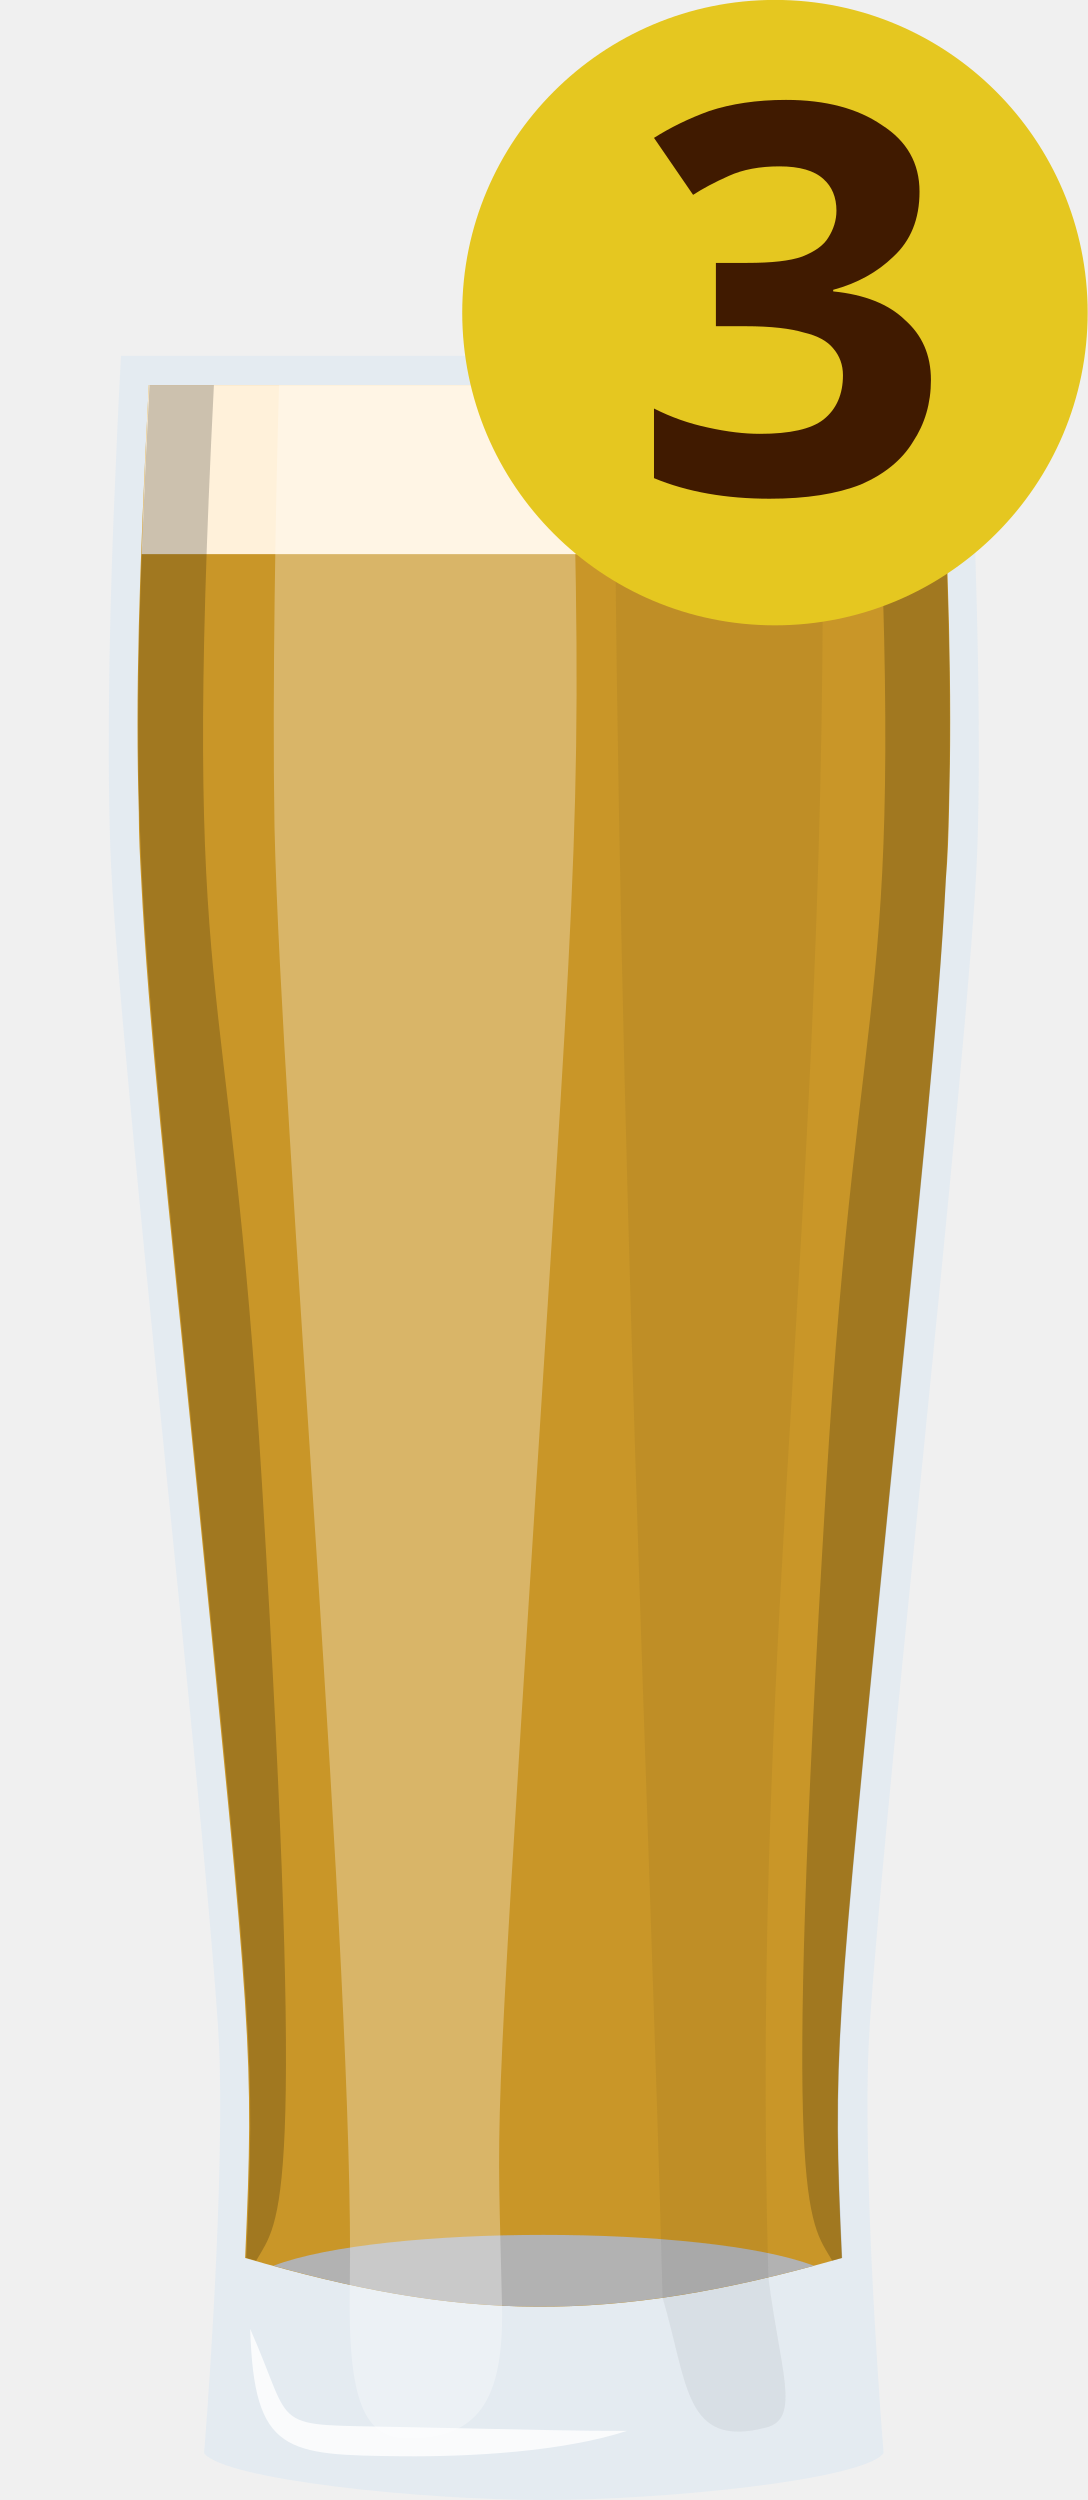
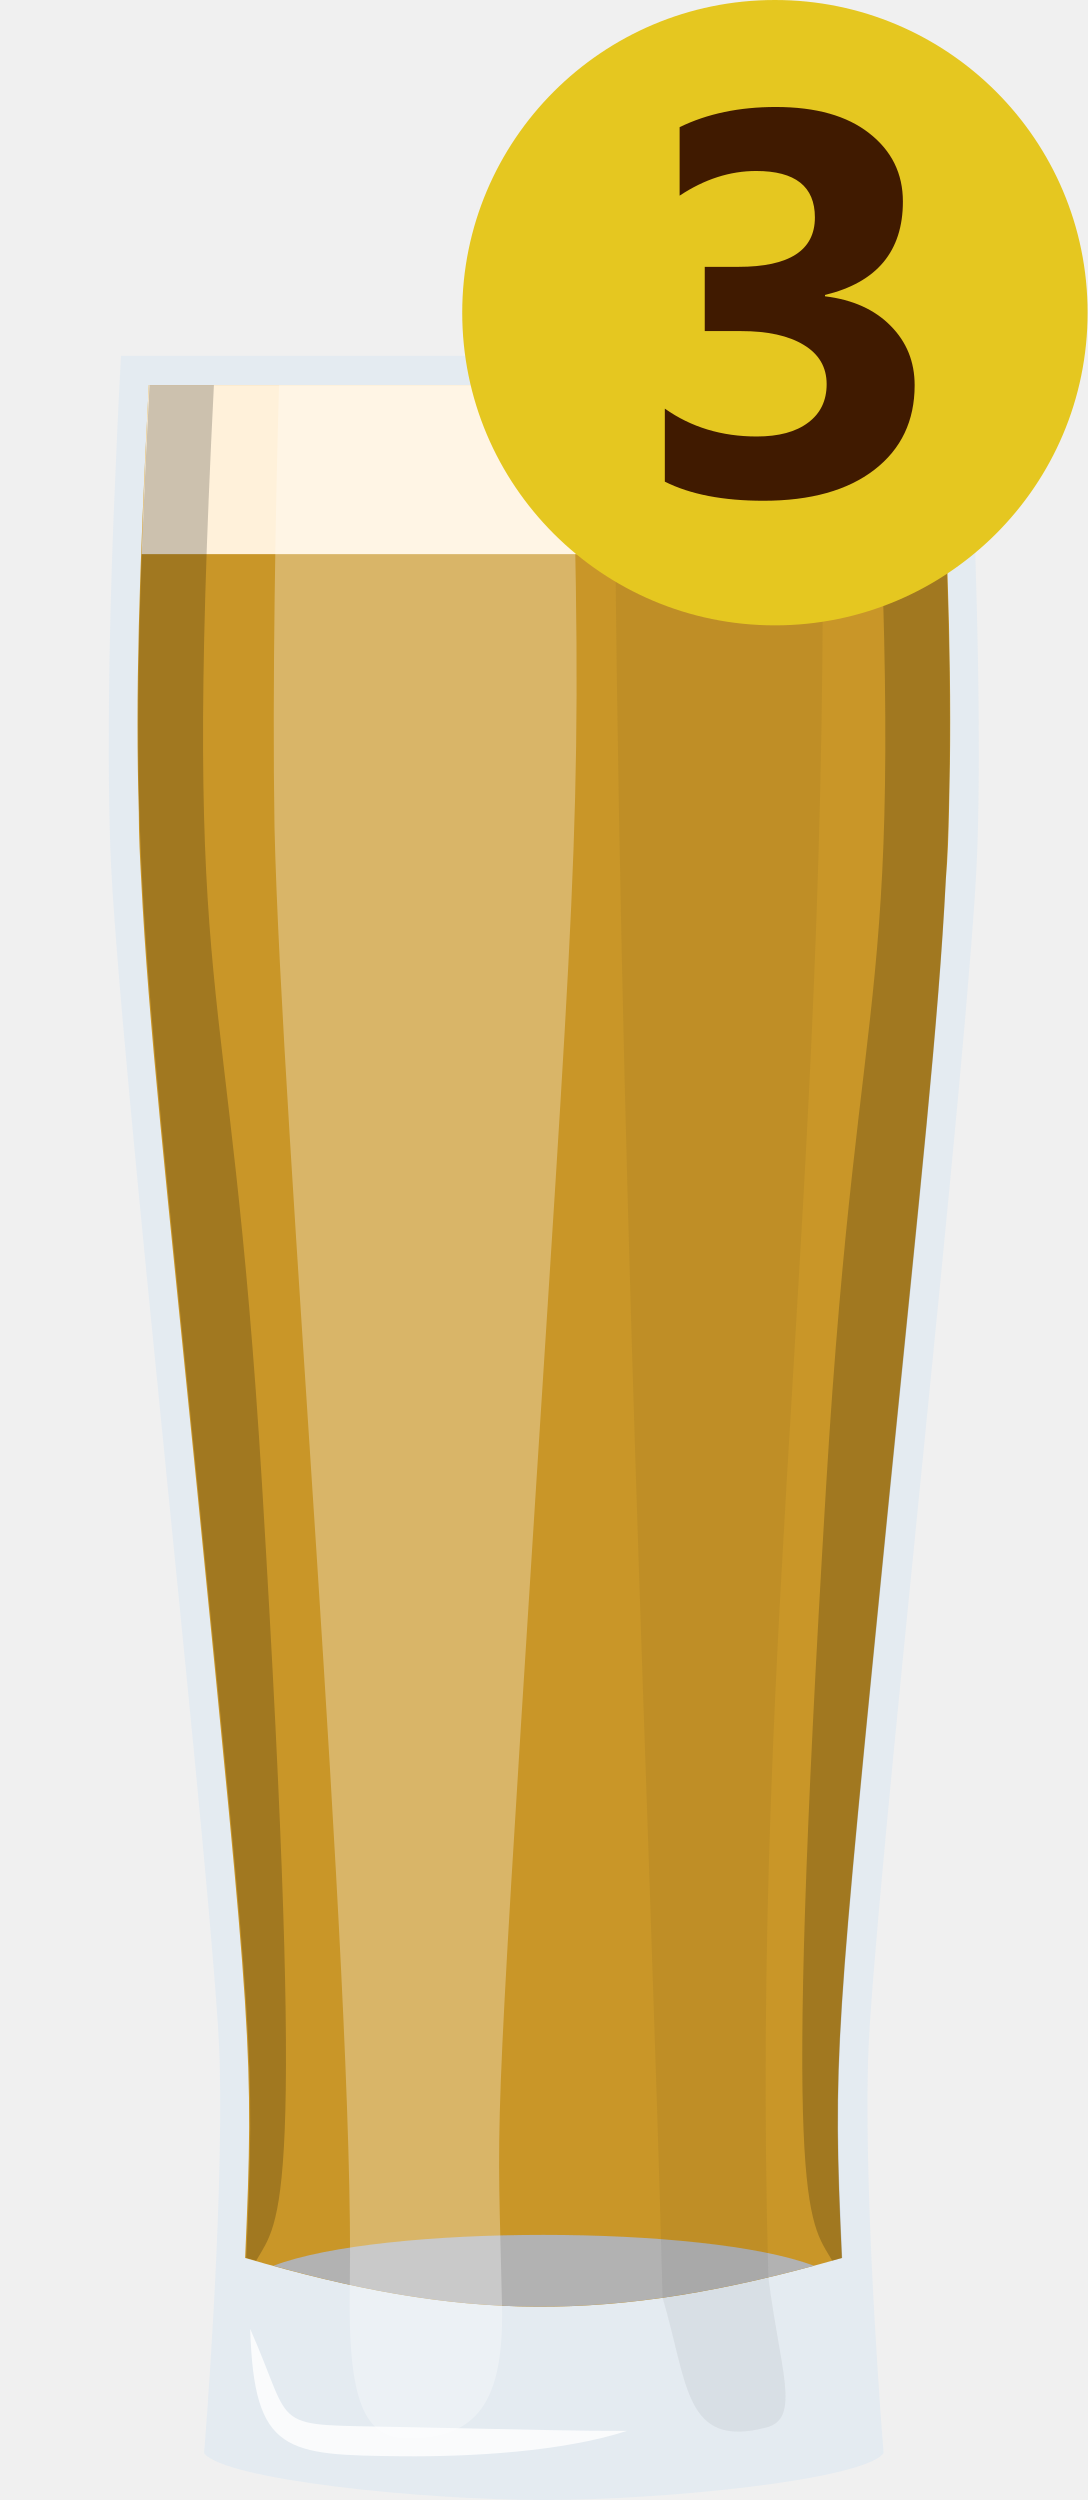
<svg xmlns="http://www.w3.org/2000/svg" viewBox="0 0 40 91.946" version="1.1" id="svg40" width="40" height="91.946">
  <defs id="defs4">
    <style id="style2">.cls-1{isolation:isolate;}.cls-2{fill:#e4ebf1;}.cls-3{fill:#c99628;}.cls-4{fill:#b2b2b2;}.cls-11,.cls-5{fill:#fff;}.cls-5{opacity:0.8;}.cls-6{fill:none;}.cls-7{fill:#fff1da;}.cls-8{mix-blend-mode:multiply;}.cls-9{fill:#f2f2f2;}.cls-10{opacity:0.3;}.cls-12{fill:#ccc;}.cls-13{fill:#432100;}</style>
  </defs>
  <g class="cls-1" id="g38" transform="matrix(0.6672772,0,0,0.6672772,4.003697,13.08746)" style="isolation:isolate">
    <g id="Layer_2" data-name="Layer 2">
      <g id="Layer_1-2" data-name="Layer 1">
        <path class="cls-2" d="m 41.84,94.07 c -0.21,8.41 0.86,21.53 0.86,21.53 -1.1,1.46 -11.94,2.58 -18.72,2.58 -6.78,0 -17.62,-1.12 -18.73,-2.58 0,0 1.07,-13.12 0.86,-21.53 C 5.9,85.66 0.44,37.71 0.08,27.12 -0.13,20.88 0.08,12.56 0.35,6.79 0.51,2.78 0.67,0 0.67,0 h 46.61 c 0,0 0.16,2.77 0.32,6.78 0.24,5.77 0.48,14.09 0.27,20.34 -0.36,10.59 -5.82,58.54 -6.03,66.95 z" id="path6" style="fill:#e4ebf1" />
        <path class="cls-3" d="m 46.31,24.9 c 0.17,-6.38 0,-12.91 -0.56,-23.29 H 2.2 c -0.54,10.52 -0.74,17.1 -0.55,23.56 0,1.32 0.07,2.57 0.13,3.68 v 0 c 0.4,8 1.4,16.85 3.07,33.5 3,30.17 3.17,31.1 2.66,42.49 11.87,3.46 20,3.7 32.89,0 -0.51,-11.22 -0.38,-12 2.66,-42.5 1.67,-16.65 2.66,-25.53 3.07,-33.49 v 0 c 0.11,-1.19 0.15,-2.52 0.18,-3.95 z" id="path8" style="fill:#c99628" />
        <path class="cls-4" d="m 38.86,105.27 c -11.52,3.11 -19.38,2.9 -29.79,0 5.93,-2.27 23.82,-2.27 29.79,0 z" id="path10" style="fill:#b2b2b2" />
        <path class="cls-5" d="m 7.79,108.75 c 2.54,5.75 0.85,5.24 8.43,5.41 8.17,0.17 9.39,0.21 12.34,0.21 C 25,115.52 20,115.8 16.2,115.77 9.76,115.7 8,115.65 7.79,108.75 Z" id="path12" style="opacity:0.8;fill:#ffffff" />
        <line class="cls-6" x1="1.81" y1="10.93" x2="1.78" y2="10.93" id="line14" style="fill:none" />
        <path class="cls-7" d="M 46.14,10.93 H 1.81 C 1.92,7.46 2.07,4.2 2.2,1.61 h 43.55 c 0.13,2.6 0.25,5.87 0.39,9.32 z" id="path16" style="fill:#fff1da" />
        <g class="cls-8" id="g20" style="mix-blend-mode:multiply">
          <path class="cls-9" d="m 36.35,105.9 c 0.63,5.07 1.82,7.78 -0.1,8.28 -4.55,1.2 -4.32,-2.4 -5.73,-7.15 C 29.82,80.09 28.07,44.67 27.84,1.64 h 11.42 c 0.81,43.44 -3.95,66.89 -2.91,104.26 z" id="path18" style="fill:#f2f2f2" />
        </g>
        <g class="cls-10" id="g24" style="opacity:0.3">
          <path class="cls-11" d="m 23.5,63.05 c -2.38,37.39 -2.07,33.29 -1.83,44.42 0.11,5.33 -1.38,7.31 -5.18,7.31 -2.41,0 -3.33,-2 -3.21,-8.46 C 13.56,89.56 9.51,42.54 9.13,26 9,18.35 9.2,7.77 9.38,1.61 h 16.11 c 0.63,23.16 0.35,24.71 -1.99,61.44 z" id="path22" style="fill:#ffffff" />
        </g>
        <g class="cls-8" id="g28" style="mix-blend-mode:multiply">
          <path class="cls-12" d="M 45.75,1.61 H 42.19 C 44,37.14 41.36,32 39.53,62.34 c -2.42,40.09 -1,40.34 0.34,42.65 l 0.55,-0.15 C 39.91,93.58 40.04,92.77 43.08,62.34 46.4,29.25 47,26.82 45.75,1.61 Z" id="path26" style="fill:#cccccc" />
        </g>
        <g class="cls-8" id="g32" style="mix-blend-mode:multiply">
          <path class="cls-12" d="M 2.24,1.61 H 5.79 C 4,37.14 6.62,32 8.45,62.34 c 2.42,40.09 1,40.34 -0.33,42.65 L 7.57,104.84 C 8.07,93.58 7.94,92.77 4.9,62.34 1.59,29.25 0.94,26.82 2.24,1.61 Z" id="path30" style="fill:#cccccc" />
        </g>
      </g>
    </g>
  </g>
-   <g transform="matrix(3.779528,0,0,3.779528,-464.9805,-793.0991)" id="g1728">
-     <circle r="3.043" cy="212.883" cx="130.567" class="st4" id="path1269-7_1_" style="fill:#e5c720;stroke-width:0.304" />
-     <text y="217.771" x="127.333" id="text1539" class="st5 st2 st3" transform="scale(1.014544,0.9856643)" style="font-style:normal;font-variant:normal;font-weight:bold;font-stretch:normal;font-size:5.369px;font-family:'Segoe UI';-inkscape-font-specification:'Segoe UI Bold';fill:#401a00;stroke-width:0.268">3</text>
+   <circle style="fill:#e5c720;stroke-width:1.15" id="path1269-7_1_" class="st4" cx="28.5" cy="11.5" r="11.5" />
+   <g aria-label="3" transform="scale(1.014544,0.9856643)" style="font-style:normal;font-variant:normal;font-weight:bold;font-stretch:normal;font-size:20.291px;font-family:'Segoe UI';-inkscape-font-specification:'Segoe UI Bold';fill:#401a00;stroke-width:1.015" id="text1539">
+     <path d="m 24.101,17.972 v -2.725 q 1.427,1.04 3.329,1.04 1.199,0 1.863,-0.515 0.674,-0.515 0.674,-1.437 0,-0.951 -0.832,-1.466 -0.822,-0.515 -2.269,-0.515 H 25.548 V 9.957 h 1.219 q 2.774,0 2.774,-1.843 0,-1.734 -2.13,-1.734 -1.427,0 -2.774,0.921 V 4.745 q 1.496,-0.753 3.487,-0.753 2.18,0 3.388,0.981 1.219,0.981 1.219,2.546 0,2.784 -2.824,3.487 v 0.05 q 1.506,0.188 2.378,1.1 0.872,0.902 0.872,2.219 0,1.991 -1.456,3.151 -1.456,1.159 -4.023,1.159 -2.2,0 -3.577,-0.713 z" style="font-style:normal;font-variant:normal;font-weight:bold;font-stretch:normal;font-size:20.291px;font-family:'Segoe UI';-inkscape-font-specification:'Segoe UI Bold';fill:#401a00;stroke-width:1.015" id="path834" />
  </g>
</svg>
